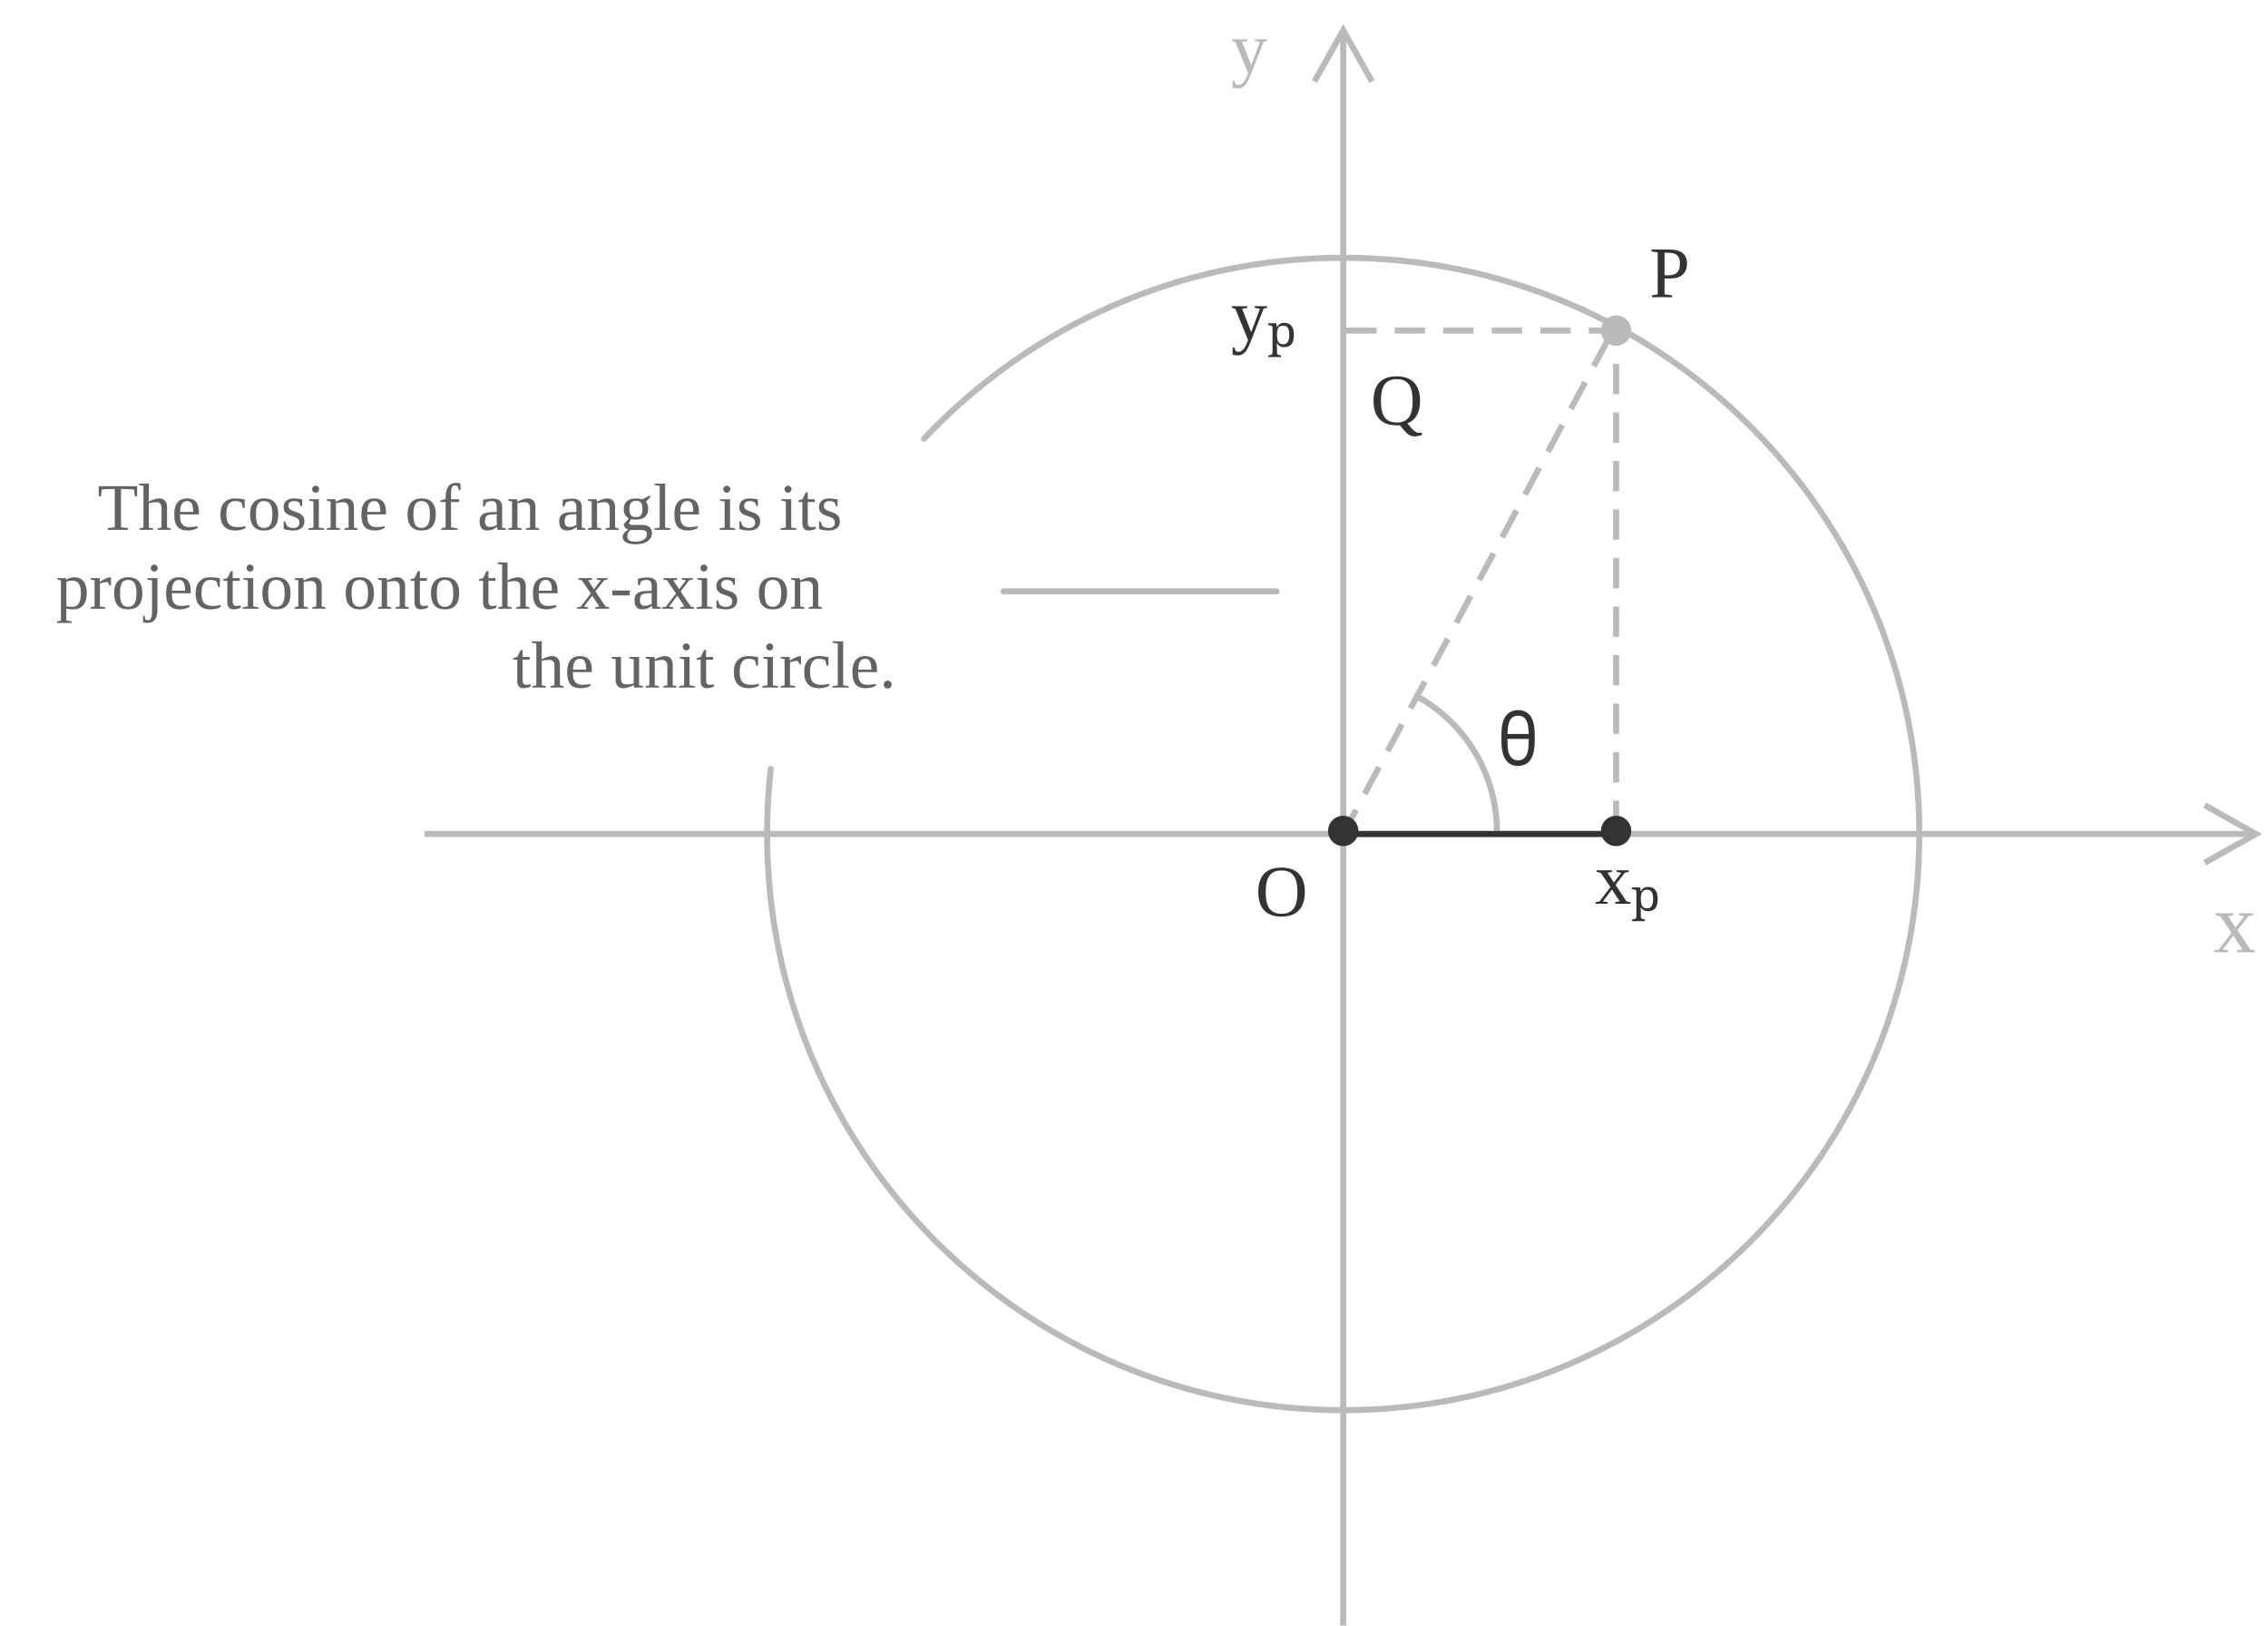
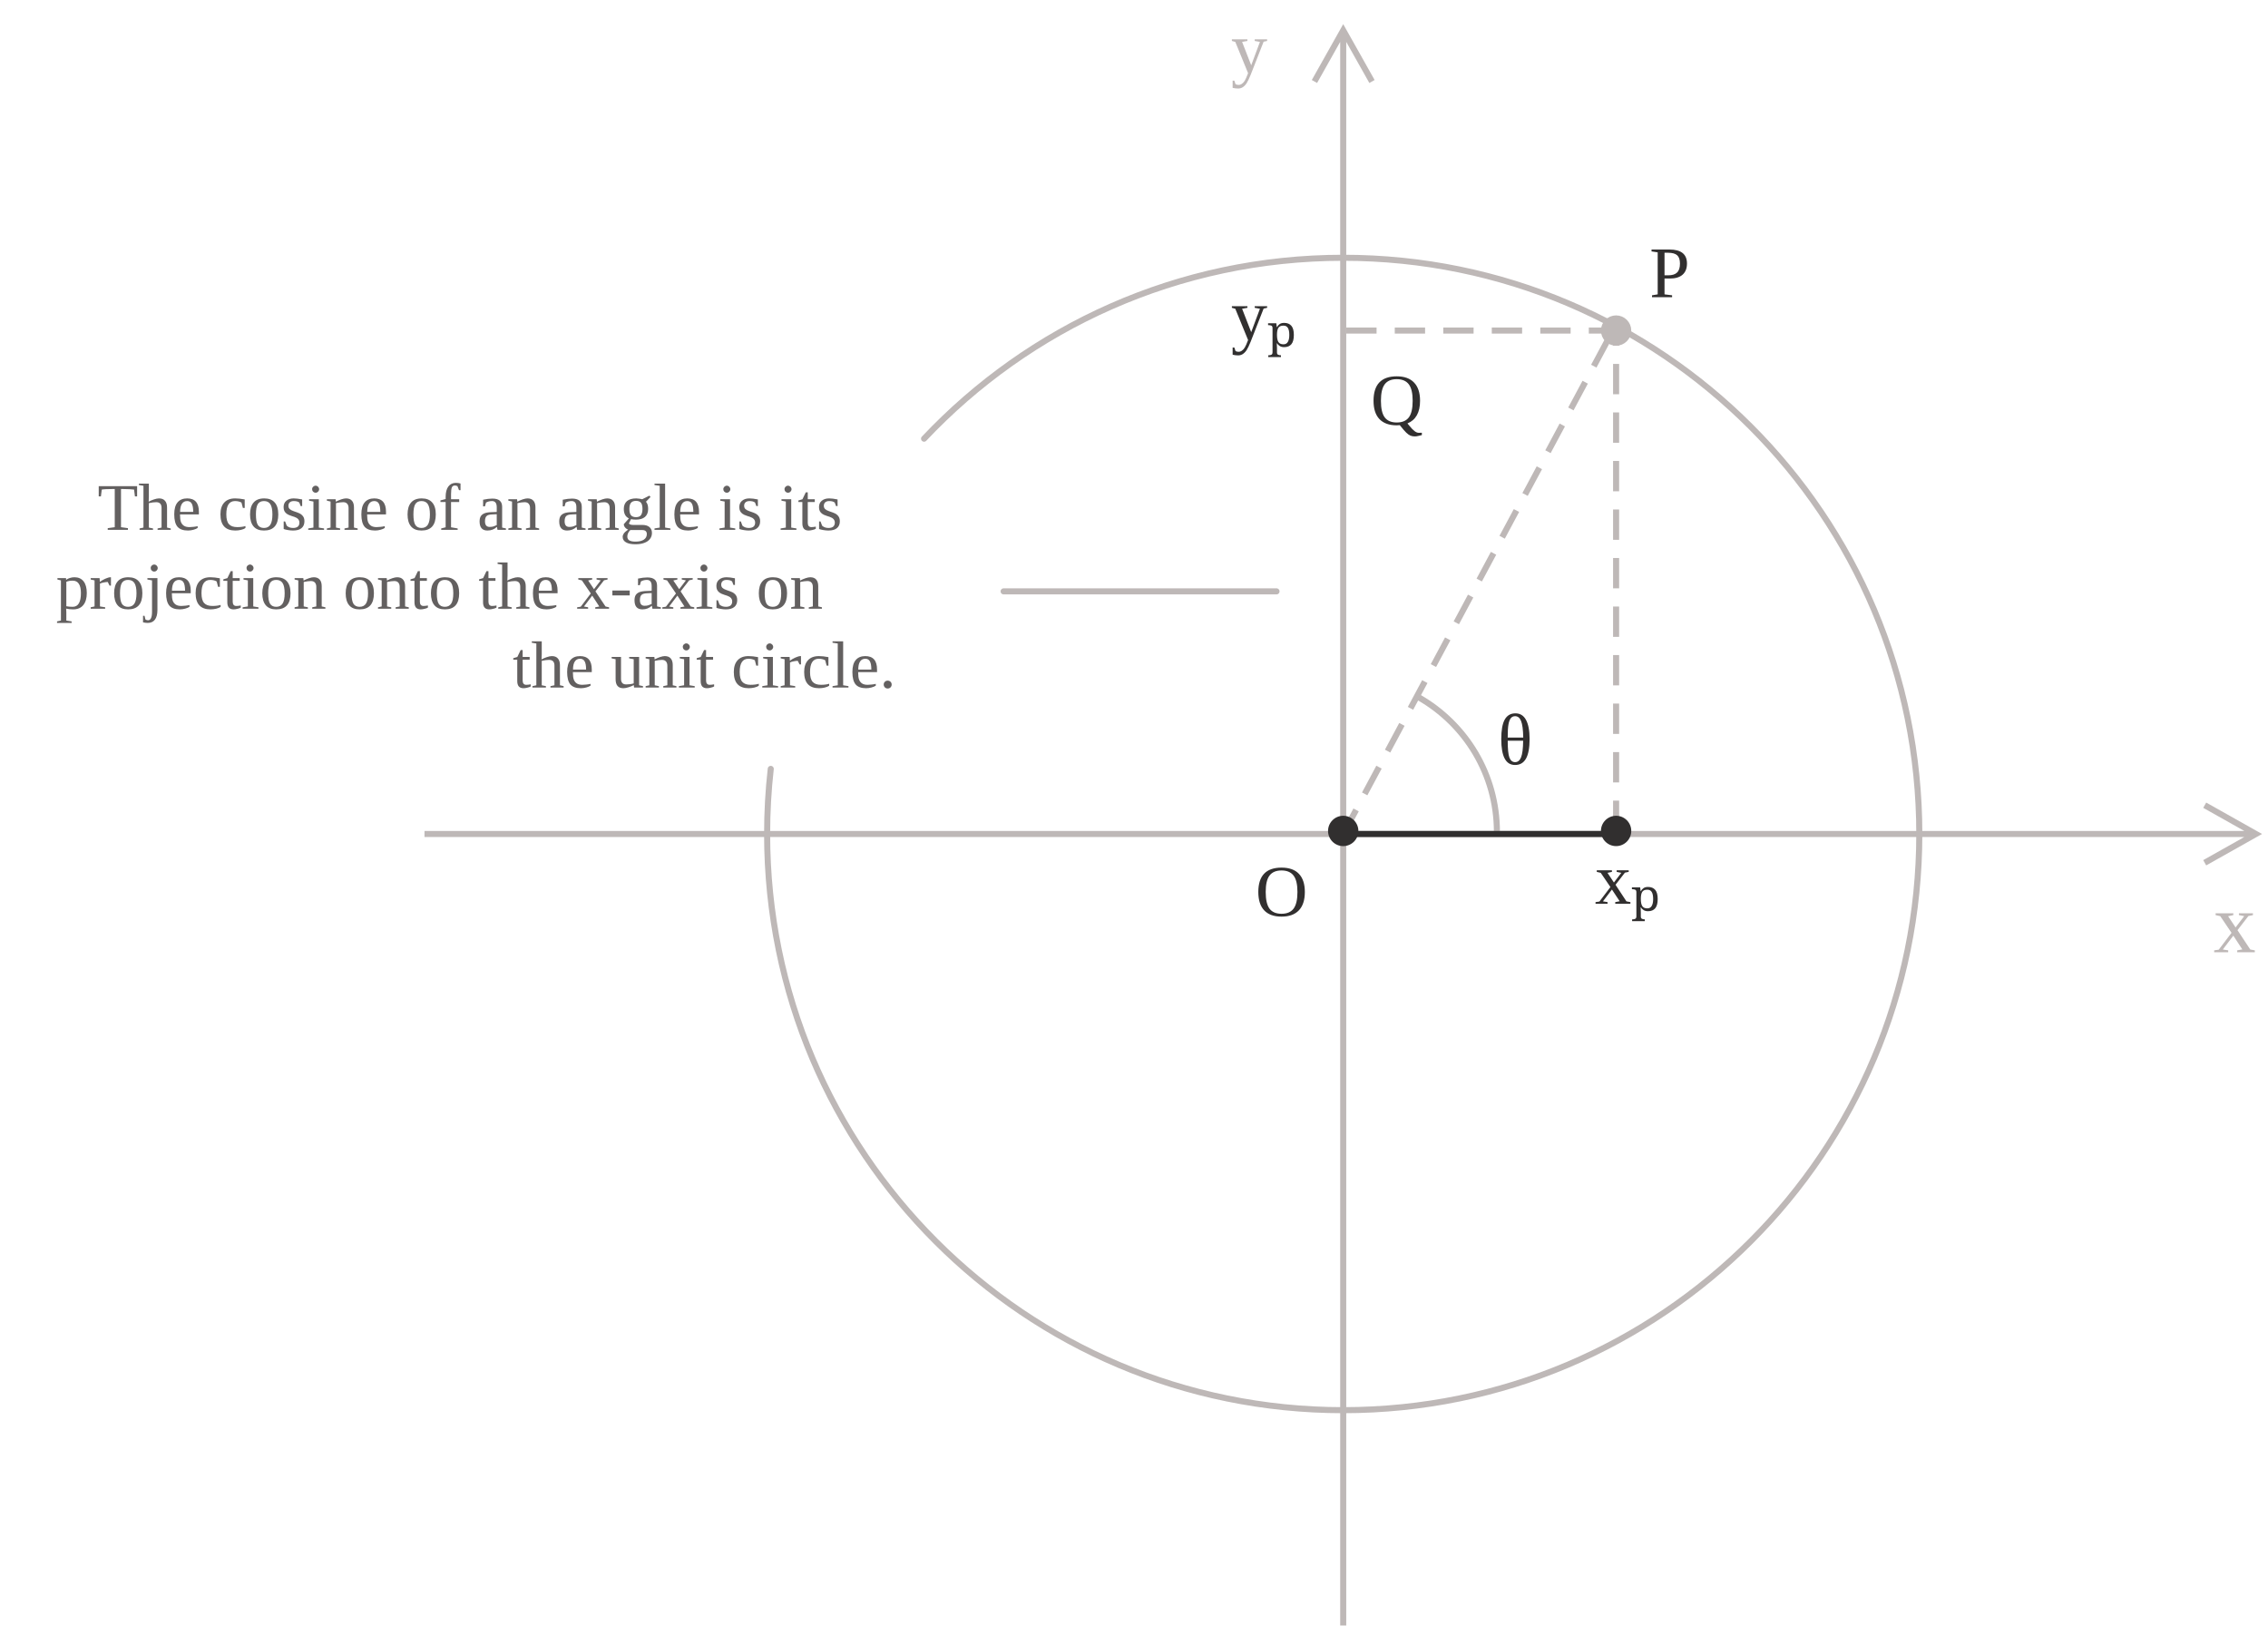
<svg xmlns="http://www.w3.org/2000/svg" width="374px" height="268px" viewBox="0 0 374 268" version="1.1">
  <g stroke="none" stroke-width="1" fill="none" fill-rule="evenodd">
    <g>
-       <path d="M221.5,3.98 L221.936,4.755 L226.436,12.755 L226.681,13.191 L225.809,13.681 L225.564,13.245 L222,6.908 L222,268 L221,268 L221,6.908 L217.436,13.245 L217.191,13.681 L216.319,13.191 L216.564,12.755 L221.064,4.755 L221.5,3.98 Z" fill="#BABABA" fill-rule="nonzero" />
-       <path d="M246.837,137.755 C246.839,137.67 246.84,137.584 246.841,137.496 M246.844,137.143 C246.844,127.665 241.674,119.396 234,115" stroke="#BABABA" />
-       <path d="M363.809,132.319 L364.245,132.564 L372.245,137.064 L373.02,137.5 L372.245,137.936 L364.245,142.436 L363.809,142.681 L363.319,141.809 L363.755,141.564 L370.092,138 L70,138 L70,137 L370.092,137 L363.755,133.436 L363.319,133.191 L363.809,132.319 Z" fill="#BABABA" fill-rule="nonzero" />
-       <line x1="266.5" y1="136.5" x2="266.5" y2="55.5" stroke="#BABABA" stroke-linecap="square" stroke-dasharray="4" />
-       <line x1="266.5" y1="54.5" x2="221" y2="54.5" stroke="#BABABA" stroke-linecap="square" stroke-dasharray="4" />
-       <text font-size="12" font-weight="normal" fill="#333333">
+       <path d="M221.5,3.98 L221.936,4.755 L226.436,12.755 L226.681,13.191 L225.809,13.681 L225.564,13.245 L222,6.908 L222,268 L221,268 L221,6.908 L217.436,13.245 L217.191,13.681 L216.319,13.191 L216.564,12.755 L221.064,4.755 L221.5,3.98 Z" fill="#BEB8B7" fill-rule="nonzero" />
+       <path d="M246.837,137.755 C246.839,137.67 246.84,137.584 246.841,137.496 M246.844,137.143 C246.844,127.665 241.674,119.396 234,115" stroke="#BEB8B7" />
+       <path d="M363.809,132.319 L364.245,132.564 L372.245,137.064 L373.02,137.5 L372.245,137.936 L364.245,142.436 L363.809,142.681 L363.319,141.809 L363.755,141.564 L370.092,138 L70,138 L70,137 L370.092,137 L363.755,133.436 L363.319,133.191 L363.809,132.319 Z" fill="#BEB8B7" fill-rule="nonzero" />
+       <line x1="266.5" y1="136.5" x2="266.5" y2="55.5" stroke="#BEB8B7" stroke-linecap="square" stroke-dasharray="4" />
+       <line x1="266.5" y1="54.5" x2="221" y2="54.5" stroke="#BEB8B7" stroke-linecap="square" stroke-dasharray="4" />
+       <text font-size="12" font-weight="normal" fill="#312f2f">
        <tspan x="207" y="151">O</tspan>
      </text>
-       <text font-size="12" font-weight="normal" fill="#BABABA">
+       <text font-size="12" font-weight="normal" fill="#BEB8B7">
        <tspan x="203" y="12">y</tspan>
      </text>
-       <text font-size="14" font-weight="normal" fill="#BABABA">
+       <text font-size="14" font-weight="normal" fill="#BEB8B7">
        <tspan x="365" y="157">x</tspan>
      </text>
-       <text font-size="12" font-weight="normal" fill="#333333">
+       <text font-size="12" font-weight="normal" fill="#312f2f">
        <tspan x="263" y="149">xₚ</tspan>
      </text>
-       <path d="M127.1,126.767 C126.703,130.29 126.5,133.871 126.5,137.5 C126.5,189.967 169.033,232.5 221.5,232.5 C273.967,232.5 316.5,189.967 316.5,137.5 C316.5,85.033 273.967,42.5 221.5,42.5 C194.263,42.5 169.703,53.962 152.381,72.326" stroke="#BABABA" stroke-linecap="round" />
-       <text font-family="Helvetica" font-size="12" font-weight="normal" fill="#333333">
+       <path d="M127.1,126.767 C126.703,130.29 126.5,133.871 126.5,137.5 C126.5,189.967 169.033,232.5 221.5,232.5 C273.967,232.5 316.5,189.967 316.5,137.5 C316.5,85.033 273.967,42.5 221.5,42.5 C194.263,42.5 169.703,53.962 152.381,72.326" stroke="#BEB8B7" stroke-linecap="round" />
+       <text font-size="12" font-weight="normal" fill="#312f2f">
        <tspan x="247" y="126">θ</tspan>
      </text>
-       <line x1="221.5" y1="137.5" x2="266.5" y2="53.5" stroke="#BABABA" stroke-linecap="square" stroke-dasharray="4" />
-       <line x1="221.5" y1="137.5" x2="266.5" y2="137.5" stroke="#333333" stroke-linecap="square" />
-       <circle fill="#333333" cx="266.5" cy="137" r="2.5" />
-       <circle fill="#333333" cx="221.5" cy="137" r="2.5" />
-       <text font-size="12" font-weight="normal" fill="#333333">
+       <line x1="221.5" y1="137.5" x2="266.5" y2="53.5" stroke="#BEB8B7" stroke-linecap="square" stroke-dasharray="4" />
+       <line x1="221.5" y1="137.5" x2="266.5" y2="137.5" stroke="#312f2f" stroke-linecap="square" />
+       <circle fill="#312f2f" cx="266.5" cy="137" r="2.5" />
+       <circle fill="#312f2f" cx="221.5" cy="137" r="2.5" />
+       <text font-size="12" font-weight="normal" fill="#312f2f">
        <tspan x="203" y="56">yₚ</tspan>
      </text>
-       <text font-size="12" font-weight="normal" fill="#333333">
+       <text font-size="12" font-weight="normal" fill="#312f2f">
        <tspan x="272" y="49">P</tspan>
      </text>
-       <text font-size="12" font-weight="normal" fill="#333333">
+       <text font-size="12" font-weight="normal" fill="#312f2f">
        <tspan x="226" y="70">Q</tspan>
      </text>
-       <text font-size="11" font-weight="normal" line-spacing="13" fill="#636363">
+       <text font-size="11" font-weight="normal" line-spacing="13" fill="#636060">
        <tspan x="16.077" y="87.362">The cosine of an angle is its </tspan>
        <tspan x="9.235" y="100.362">projection onto the x-axis on </tspan>
        <tspan x="84.53" y="113.362">the unit circle.</tspan>
      </text>
-       <line x1="165.5" y1="97.5" x2="210.5" y2="97.5" stroke="#BABABA" stroke-linecap="round" />
-       <circle stroke="#BABABA" fill="#BABABA" cx="266.5" cy="54.5" r="2" />
+       <line x1="165.5" y1="97.5" x2="210.5" y2="97.5" stroke="#BEB8B7" stroke-linecap="round" />
+       <circle stroke="#BEB8B7" fill="#BEB8B7" cx="266.5" cy="54.5" r="2" />
    </g>
  </g>
</svg>
